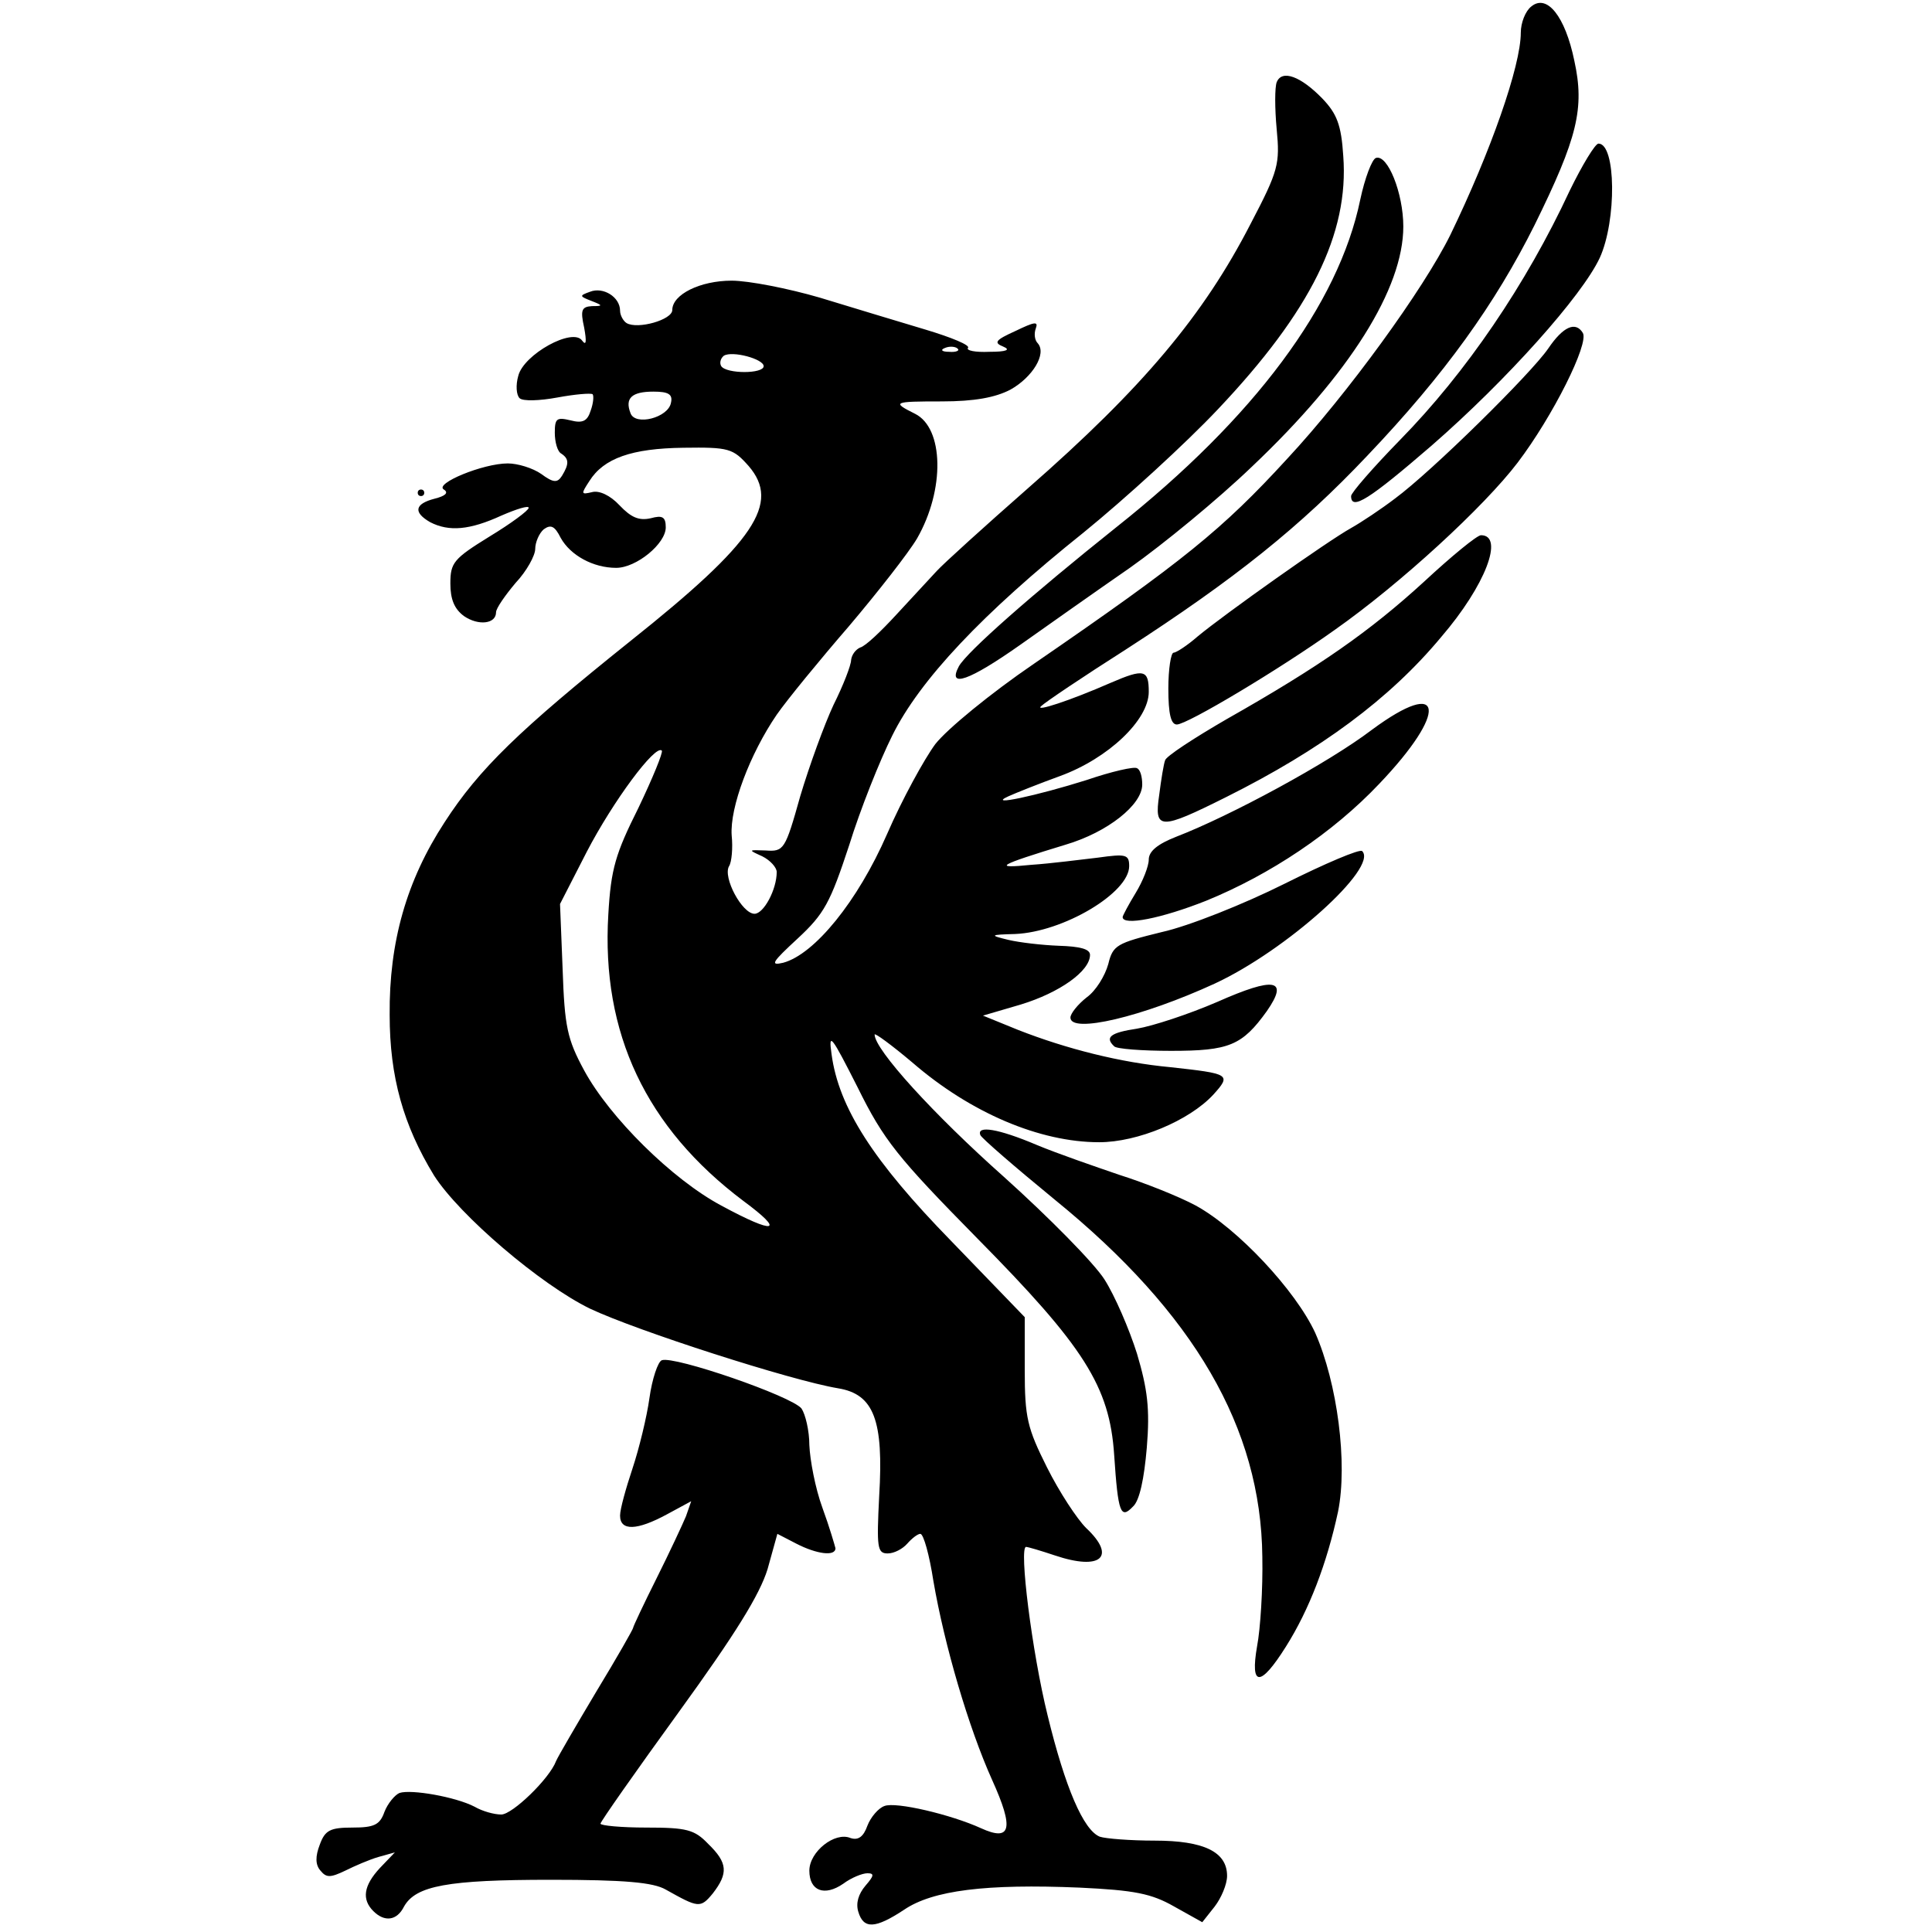
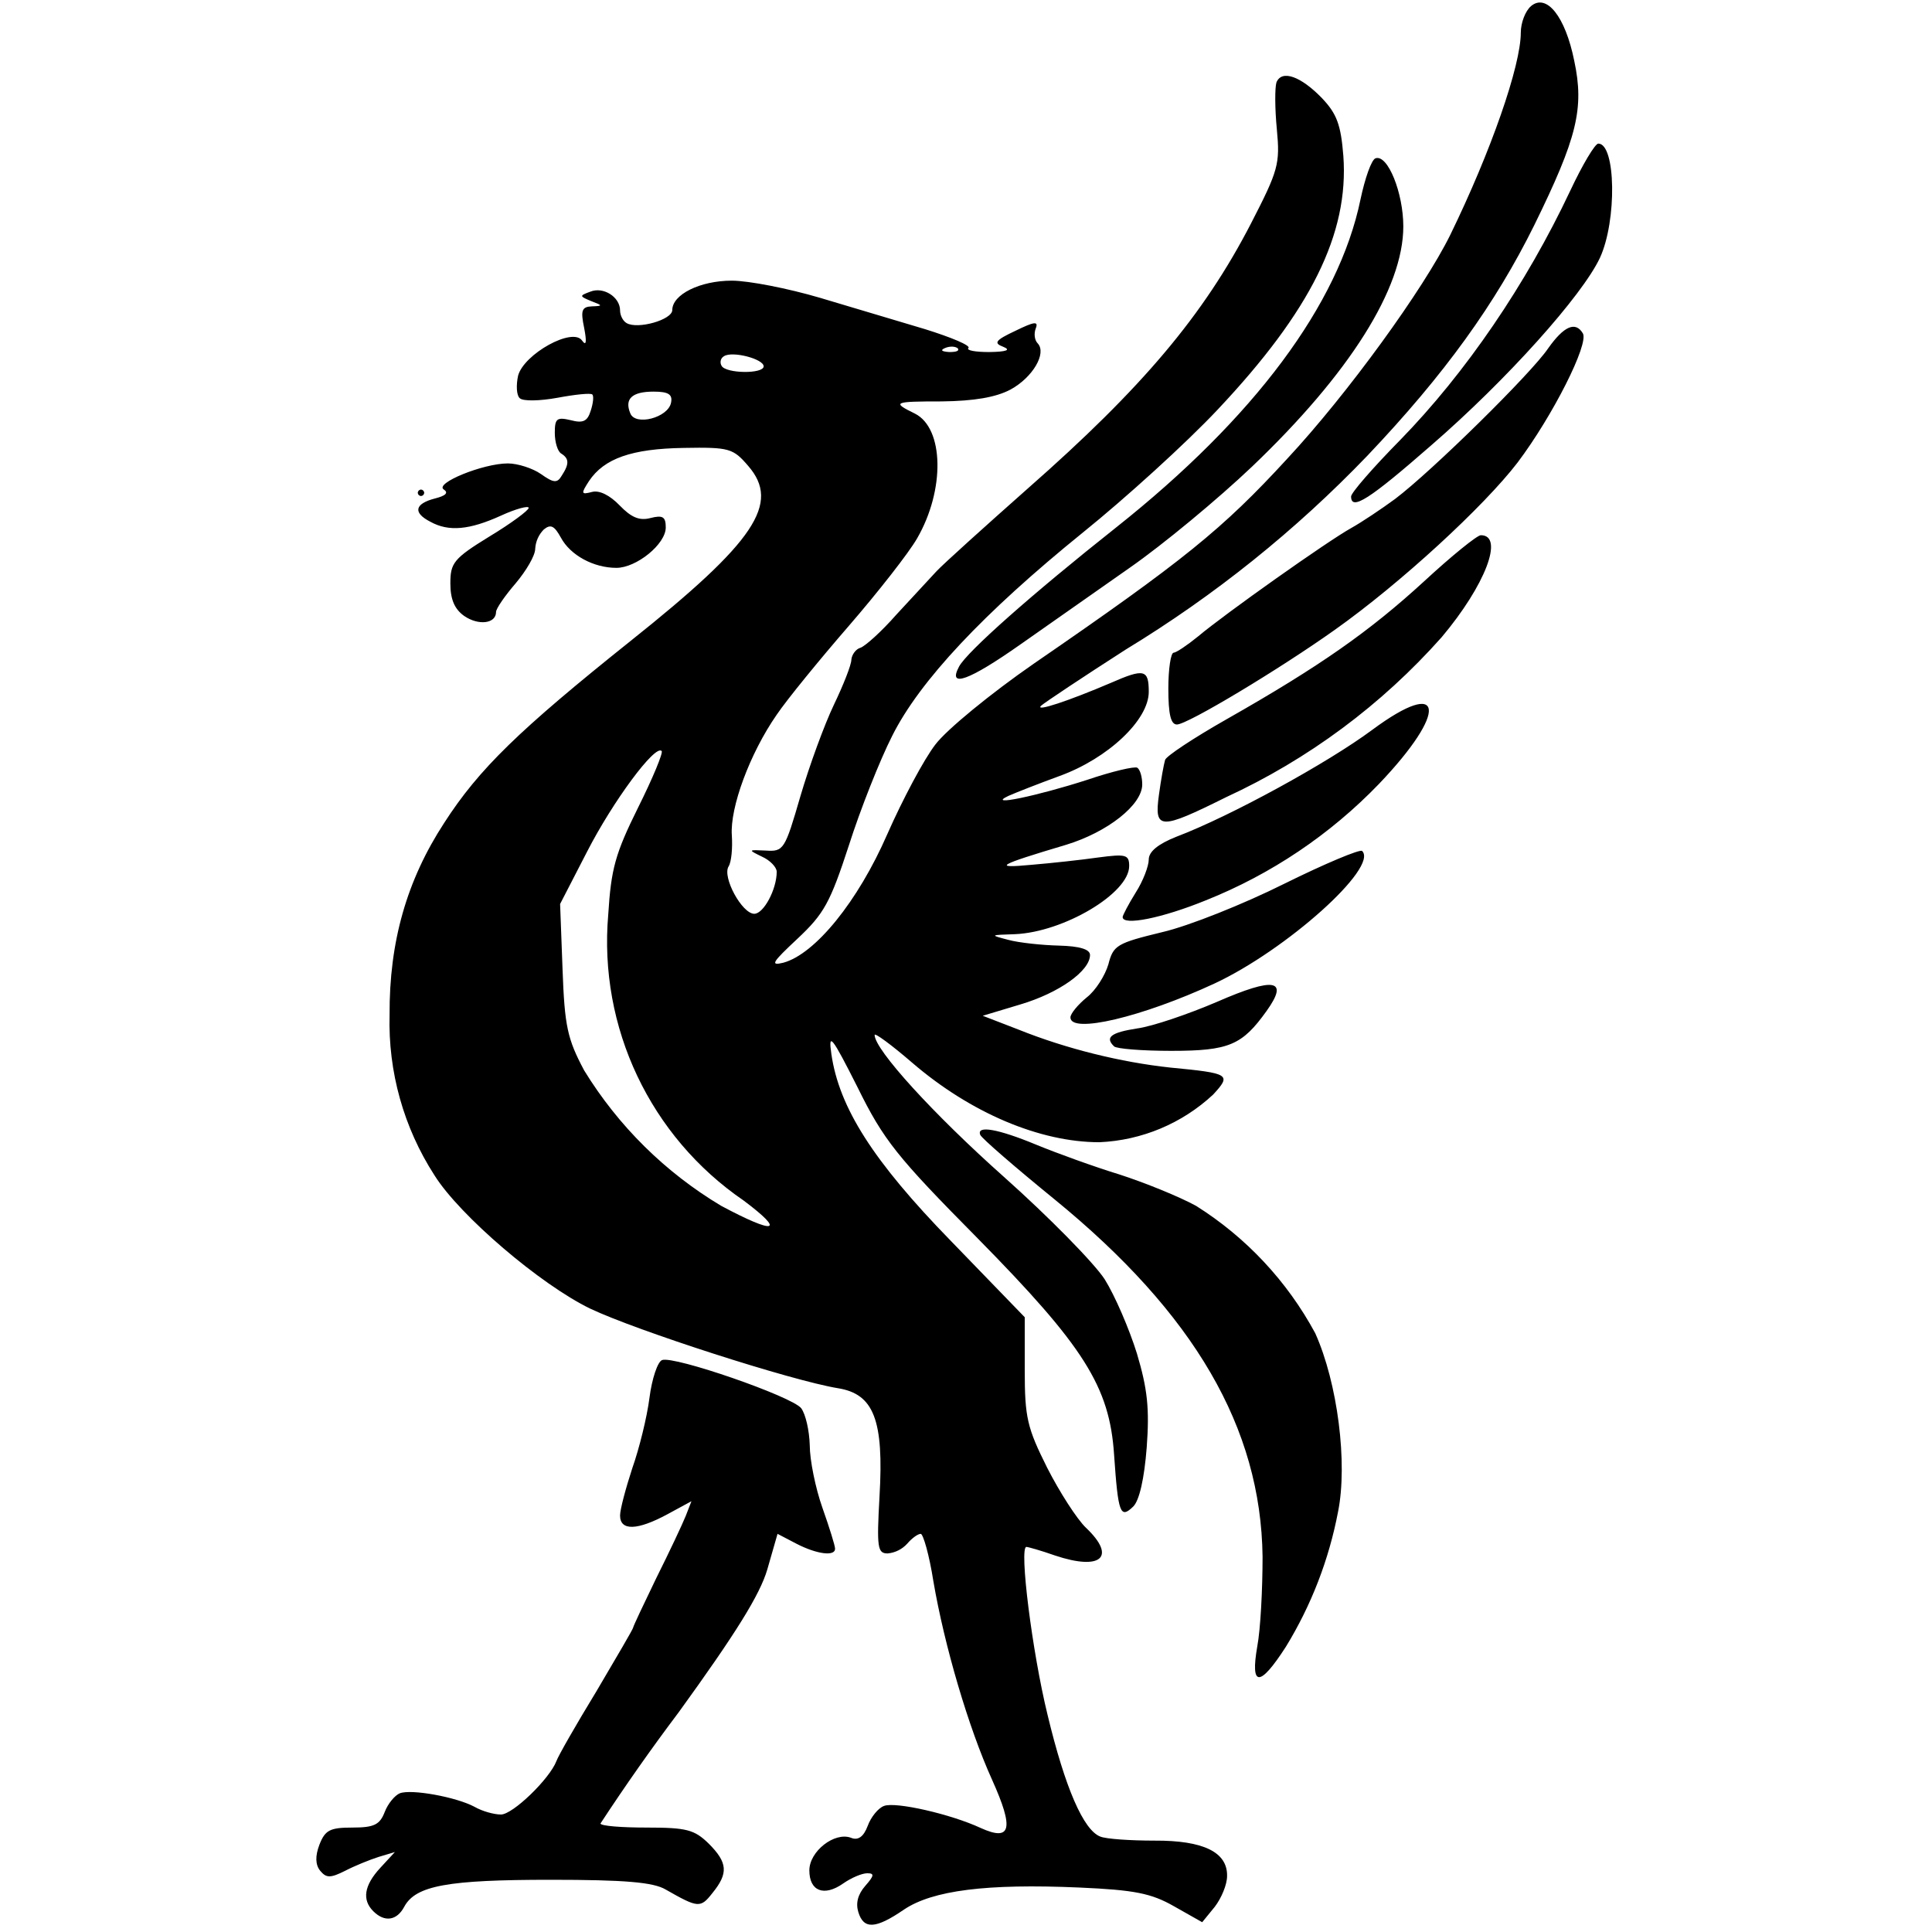
- <svg xmlns="http://www.w3.org/2000/svg" viewBox="0 0 296 296" fill="currentColor">
-   <path fill-rule="evenodd" d="M131.5 292.9C131.1 291.6 131.5 290.2 132.6 288.9C133.9 287.4 134 287 132.9 287C132.1 287 130.4 287.7 129.2 288.6C126.3 290.6 124 289.7 124 286.6C124 283.7 127.9 280.6 130.3 281.6C131.5 282 132.3 281.4 132.9 279.7C133.4 278.4 134.6 277 135.5 276.7C137.2 276 145.7 278 150.3 280.1C154.9 282.2 155.4 280.2 152 272.7C148.4 264.7 144.7 252.1 143 242.2C142.4 238.3 141.5 235 141 235C140.6 235 139.7 235.7 139 236.5C138.3 237.3 137 238 136 238C134.4 238 134.3 237.1 134.7 229.2C135.4 217.6 133.9 213.6 128.4 212.7C121.2 211.5 97.6 203.9 90.4 200.5C82.8 196.8 70.4 186.2 66.5 180.1C61.8 172.4 59.7 165 59.7 155.5C59.6 144.3 62.3 134.9 68.1 126C73.4 117.8 79.5 111.9 96.6 98.2C115.7 83 119.6 77.1 114.7 71.4C112.3 68.7 111.7 68.5 104.7 68.6C96.8 68.7 92.5 70.2 90.3 73.7C89 75.7 89 75.8 90.7 75.4C91.8 75.1 93.5 75.9 94.9 77.4C96.7 79.3 97.9 79.8 99.7 79.4C101.5 78.9 102 79.2 102 80.8C102 83.3 97.5 87 94.4 87C90.9 87 87.4 85.1 85.9 82.4C85 80.6 84.4 80.3 83.3 81.1C82.6 81.7 82 83.1 82 84.1C82 85.1 80.7 87.5 79 89.3C77.4 91.2 76 93.2 76 93.8C76 95.6 73.3 95.9 71.1 94.4C69.6 93.3 69 91.8 69 89.4C69 86.2 69.5 85.6 75 82.2C78.3 80.2 81 78.2 81 77.8C81 77.4 79.1 78 76.8 79C72 81.2 68.8 81.5 65.9 80C63.3 78.5 63.5 77.2 66.6 76.4C68.2 76 68.8 75.5 68 75C66.5 74.1 74 71 77.8 71C79.3 71 81.6 71.7 82.9 72.6C84.8 74 85.4 74 86.1 72.9C87.2 71.1 87.2 70.3 86 69.5C85.4 69.2 85 67.7 85 66.3C85 64.1 85.3 63.9 87.4 64.4C89.3 64.9 90 64.5 90.5 62.9C90.9 61.8 91 60.7 90.8 60.4C90.5 60.2 88.1 60.4 85.4 60.9C82.7 61.4 80.1 61.5 79.6 61C79.1 60.5 79 59 79.4 57.6C80.2 54.3 87.8 50.1 89.2 52.2C89.8 53 89.9 52.4 89.5 50.2C88.9 47.5 89.1 47 90.7 46.9C92.4 46.9 92.4 46.8 90.6 46.1C88.8 45.4 88.7 45.3 90.4 44.7C92.4 43.9 95 45.5 95 47.6C95 48.3 95.5 49.2 96 49.5C97.7 50.5 103 49 103 47.5C103 45.1 107.3 43 112.1 43C114.7 43 120.8 44.2 125.6 45.6C130.5 47.1 137.8 49.3 141.8 50.5C145.8 51.7 148.7 52.9 148.3 53.3C148 53.7 149.4 54 151.6 53.9C154.2 53.9 154.9 53.6 153.7 53.1C152.2 52.5 152.5 52.1 155.6 50.7C158.5 49.3 159.1 49.2 158.7 50.3C158.4 51.1 158.5 52.1 159 52.6C160.4 54.2 158.2 57.8 154.8 59.7C152.5 60.9 149.3 61.5 144.3 61.5C136.8 61.5 136.6 61.6 140.2 63.4C144.6 65.6 144.8 75 140.5 82.5C139.2 84.7 134.5 90.7 130.1 95.9C125.6 101.1 120.6 107.2 119 109.5C114.9 115.5 111.8 123.7 112.1 128C112.3 129.9 112.1 132.1 111.7 132.7C110.7 134.4 113.7 140 115.6 140C117 140 119 136.3 119 133.6C119 132.9 118 131.8 116.8 131.2C114.6 130.2 114.6 130.2 117.3 130.3C120.1 130.5 120.3 130.2 122.6 122C124 117.3 126.3 111 127.7 108C129.2 105 130.4 101.9 130.4 101.1C130.5 100.3 131.1 99.5 131.8 99.2C132.6 99 135 96.7 137.3 94.2C139.6 91.7 142.4 88.7 143.5 87.5C144.6 86.3 150.9 80.6 157.5 74.8C175.1 59.4 184.4 48.3 191.6 34.3C195.9 26.1 196.1 25.1 195.6 19.8C195.3 16.6 195.3 13.4 195.6 12.6C196.4 10.6 199.3 11.7 202.6 15.1C204.8 17.4 205.5 19.1 205.8 23.9C206.7 35.8 200.8 47.7 186.6 62.7C181.7 67.9 172.4 76.4 166 81.6C150.5 94 140.9 104.2 136.7 112.7C134.8 116.5 131.8 124 130.1 129.5C127.2 138.3 126.3 140 122.2 143.8C118.3 147.4 117.9 148 120 147.5C124.8 146.2 131.4 138.1 135.9 127.8C138.2 122.5 141.6 116.3 143.3 114C145.1 111.7 151.8 106.2 158.4 101.7C181.4 85.9 187.3 81.1 197.2 70.3C206.5 60.3 218.1 44.3 222.2 36C228.4 23.2 233 10.1 233 5C233 3.5 233.7 1.7 234.6 1C237 -1 239.8 2.5 241.2 9.3C242.8 16.6 241.7 21.1 235.1 34.5C229.1 46.5 221.4 57.3 209.5 69.8C199.2 80.7 189.2 88.7 172.5 99.5C165.9 103.7 160.1 107.6 159.5 108.2C158.5 109.1 163.8 107.4 170.2 104.6C175.3 102.4 176 102.6 176 106C176 110.3 169.8 116.2 162.4 118.9C159.1 120.1 155.6 121.5 154.5 122C151 123.6 158.9 121.9 166.5 119.5C170.3 118.2 173.8 117.4 174.2 117.7C174.7 117.9 175 119 175 120.2C175 123.3 169.7 127.5 163.3 129.4C152.8 132.6 152 133.1 158 132.5C161 132.3 165.6 131.7 168.2 131.4C172.5 130.8 173 130.9 173 132.7C173 136.8 162.9 142.8 155.5 143.1C151.6 143.2 151.6 143.3 154.5 144C156.2 144.4 159.6 144.8 162.2 144.9C165.5 145 167 145.4 167 146.3C167 148.8 162.3 152.1 156.4 153.9L150.6 155.6 156 157.8C163.4 160.7 171.7 162.8 179.3 163.5C188.4 164.5 188.7 164.6 185.9 167.7C182.2 171.7 174.3 175 168.4 175C159.3 175 148.7 170.5 139.8 162.8C136.6 160.1 134 158.2 134 158.5C134 160.8 143 170.7 153.8 180.3C160.7 186.5 167.6 193.5 169.2 196C170.8 198.5 173 203.6 174.2 207.4C175.8 212.8 176.2 215.8 175.7 221.8C175.3 226.5 174.6 229.9 173.6 230.8C171.7 232.8 171.3 231.9 170.7 222.9C170 212.4 166.1 206.3 149.7 189.7C137.5 177.3 135.4 174.7 131.4 166.6C127.4 158.7 126.9 158 127.4 161.5C128.5 169.7 133.8 177.9 145.7 190.1L157 201.8 157 209.9C157 217.2 157.4 218.8 160.4 224.8C162.3 228.6 165 232.7 166.4 234.1C171.1 238.5 168.7 240.7 161.6 238.3C159.5 237.6 157.5 237 157.2 237C156.1 237 158.1 253.1 160.5 262.8C163.2 273.9 166 280.4 168.5 281.4C169.4 281.7 173.2 282 176.9 282C184.4 282 188 283.7 188 287.4C188 288.7 187.1 290.8 186.1 292.1L184.2 294.5 179.9 292.1C176.4 290.1 173.8 289.6 165.4 289.2C151.1 288.6 142.9 289.6 138.5 292.6C134.1 295.5 132.3 295.6 131.5 292.9ZM57.2 292.8C55.4 291 55.7 288.9 58.2 286.2L60.5 283.8 58 284.5C56.6 284.9 54.3 285.9 52.9 286.6C50.6 287.7 50 287.7 49.1 286.6C48.3 285.7 48.3 284.4 49 282.6C49.8 280.4 50.6 280 54 280C57.3 280 58.2 279.6 58.9 277.6C59.4 276.3 60.5 275 61.2 274.7C63 274.1 69.8 275.3 72.7 276.8C73.9 277.5 75.7 278 76.8 278C78.5 278 84.2 272.5 85.2 269.8C85.5 269.1 88.3 264.3 91.4 259.1C94.5 254 97 249.6 97 249.4C97 249.2 98.6 245.8 100.6 241.8C102.6 237.8 104.6 233.5 105.1 232.3L105.9 230 102.2 232C97.6 234.5 95 234.6 95 232.2C95 231.2 95.9 228 96.9 225C97.9 222 99.1 217.1 99.5 214.2C99.9 211.3 100.8 208.6 101.4 208.4C103.3 207.7 121.3 213.9 122.8 215.8C123.4 216.7 124 219.2 124 221.4C124.1 223.7 124.9 228 126 231C127.1 234 127.9 236.8 128 237.2C128 238.5 125.1 238.1 122 236.5L119.1 235 117.6 240.4C116.4 244.3 112.7 250.3 104 262.3C97.4 271.4 92 279.1 92 279.4C92 279.7 95.2 280 99 280C105.2 280 106.4 280.3 108.5 282.5C111.5 285.4 111.6 287 109.2 290.1C107.3 292.4 107 292.3 102 289.5C100.1 288.4 95.7 288 84.4 288C68.6 288 63.7 288.9 61.9 292.1C60.8 294.3 58.9 294.5 57.2 292.8ZM192.6 252.2C193.1 249.6 193.5 243.4 193.4 238.5C193.2 218.8 183 201.2 161.6 183.8C155.5 178.8 150.3 174.3 150.2 173.9C149.6 172.4 152.9 172.9 158.8 175.4C161.9 176.7 167.7 178.7 171.5 180C175.3 181.2 180.6 183.3 183.2 184.7C189.6 188.2 198.5 197.7 201.5 204.2C204.9 211.9 206.5 224.2 205 231.6C203.3 239.5 200.6 246.6 197 252.3C193.1 258.5 191.5 258.5 192.6 252.2ZM113.9 184C99 172.8 92.1 158.3 93.2 140.1C93.6 133.1 94.3 130.8 97.8 123.8C100 119.2 101.6 115.3 101.4 115C100.4 114 93.9 122.8 89.9 130.5L85.8 138.5 86.2 148.5C86.5 157.3 86.9 159.2 89.5 164C93.4 171.2 103 180.7 110.5 184.7C118.8 189.2 120.4 188.8 113.9 184ZM170.7 160.3C169.2 158.9 170.2 158.2 174.2 157.6C176.6 157.2 182.1 155.4 186.5 153.5C195.3 149.6 197.5 150 194.1 154.9C190.3 160.2 188.3 161 179.4 161C175 161 171 160.7 170.7 160.3ZM164 155.9C164 155.3 165.1 153.9 166.5 152.8C167.9 151.8 169.3 149.5 169.8 147.7C170.5 144.8 171.1 144.5 178 142.8C182.1 141.9 190.6 138.5 196.8 135.4C203 132.3 208.4 130 208.7 130.4C211.2 132.9 197.1 145.6 186.1 150.7C175 155.8 164 158.4 164 155.9ZM172 140.5C172 140.3 172.9 138.6 174 136.8C175.1 135 176 132.7 176 131.7C176 130.4 177.4 129.3 180.2 128.2C188.5 125 203.5 116.9 210.2 111.8C221.3 103.6 221.9 109 211.3 120.1C204.2 127.6 194.6 134 184.8 138C178 140.7 172 141.9 172 140.5ZM177.6 121.8C177.9 119.4 178.3 117 178.5 116.5C178.6 115.9 182.9 113.1 187.9 110.2C202.2 102.1 209.9 96.7 218.2 89.1C222.4 85.2 226.3 82 226.9 82C230.5 82 227.6 89.7 220.8 97.6C212.9 107.1 202.3 114.9 187.9 122.1C177.7 127.2 176.8 127.2 177.6 121.8ZM179 105.5C179 102.5 179.4 100 179.8 100C180.2 100 181.9 98.9 183.5 97.5C187.6 94.1 203.4 82.9 207 80.9C208.6 80 211.6 78 213.7 76.4C219.4 72.2 234.6 57.2 237.2 53.4C239.5 50 241.4 49.2 242.5 51C243.5 52.6 237.9 63.8 232.5 70.9C227.4 77.6 214.6 89.4 204.5 96.5C196.1 102.5 181.9 111 180.3 111C179.4 111 179 109.4 179 105.5ZM146.9 102.1C148.1 99.9 158.1 91.1 171 80.8C192.2 64 205.1 46.6 208.4 30.6C209.1 27.3 210.2 24.4 210.8 24.2C212.6 23.6 215 29.6 215 34.7C215 44.2 206.8 57.3 191.8 71.5C186.6 76.5 178.2 83.4 173.1 87C167.9 90.6 160.4 95.9 156.3 98.8C148.5 104.3 145.1 105.5 146.9 102.1ZM207 76C207 75.5 210.4 71.6 214.5 67.4C224.6 57.1 233.8 43.6 240.5 29.2C242.4 25.3 244.4 22 244.9 22C247.6 22 247.7 33.8 245.1 39.5C242.4 45.3 230.9 58.2 219.3 68.3C209.8 76.5 207 78.3 207 76ZM64 75.5C64 75.2 64.2 75 64.5 75C64.8 75 65 75.2 65 75.5C65 75.8 64.8 76 64.5 76C64.2 76 64 75.8 64 75.5ZM102.8 61.7C103.1 60.4 102.4 60 100.1 60C96.8 60 95.7 61 96.6 63.3C97.3 65.3 102.4 64 102.8 61.7ZM117 56.1C117 55 112.2 53.7 110.9 54.5C110.4 54.9 110.2 55.6 110.5 56.1C111.3 57.3 117 57.3 117 56.1ZM146.7 53.4C146.4 53.1 145.5 53 144.8 53.3C144 53.6 144.3 53.9 145.4 53.9C146.5 54 147.1 53.7 146.7 53.4Z" />
+ <svg xmlns="http://www.w3.org/2000/svg" fill="currentColor" viewBox="0 0 4736 4736">
+   <path fill-rule="evenodd" d="M2104 4687q-10-33 17-64c22-25 23-31 5-31-13 0-39 11-59 25-47 33-83 19-83-32 0-47 62-95 102-80q26 11 41-29c8-22 26-44 40-49 28-11 164 20 237 54 75 34 82 2 28-118-58-128-117-329-144-487-10-64-25-116-31-116-7 0-22 11-33 24a74 74 0 0 1-48 24c-25 0-27-14-20-140 11-187-14-251-102-265-115-19-493-141-607-195-122-59-320-228-382-327a690 690 0 0 1-110-393c-1-179 42-330 134-471 85-132 183-227 457-446 305-243 368-337 288-429-37-43-46-46-158-44-128 2-195 26-232 81-20 31-20 34 7 27 18-5 44 8 68 33 28 29 48 38 75 31 31-8 38-3 38 23 0 41-72 99-121 99-56 0-113-31-136-74-16-29-25-34-42-20a73 73 0 0 0-21 47c0 17-22 54-48 85-26 30-48 62-48 70 0 29-43 34-78 10-24-17-34-41-34-80 0-50 8-61 96-115 53-32 96-64 96-70s-31 2-68 19c-77 35-128 40-173 15-43-22-39-44 11-57q40-10 22-22c-24-15 96-64 157-64 24 0 61 12 81 26 31 22 40 23 51 4 19-29 18-42-1-54-9-5-16-28-16-51 0-35 5-39 39-31 30 8 41 3 49-23 6-18 8-36 4-40s-42 0-85 8c-44 8-85 9-93 1-8-7-9-32-4-55 14-53 134-120 157-86q15 21 5-31c-9-43-6-52 19-53 27-1 27-2-2-13-29-12-29-13-2-23 32-13 73 13 73 46 0 12 7 26 16 31 27 16 112-8 112-32 0-38 68-72 146-72 41 0 138 19 216 42l258 77c64 20 112 40 106 46s17 10 51 10q64-1 34-13c-24-9-19-16 30-39 47-23 57-24 50-6-5 13-3 29 5 37 22 24-12 83-67 113-36 19-89 28-168 29-120 0-123 2-66 30 71 36 74 187 5 306-20 35-96 132-167 214-72 83-152 181-177 218-66 95-115 228-110 296 2 31-1 65-8 76-16 26 33 116 63 116 23 0 55-60 55-103 0-11-16-28-36-37-35-17-34-17 9-15 44 3 47-2 85-133 22-75 59-176 82-224s43-98 43-111c1-12 11-26 22-29 12-4 52-40 88-81l99-107c18-19 119-110 224-203 281-247 430-424 546-648 68-132 72-147 64-232-5-51-5-102-1-115 13-32 60-15 112 39 36 38 46 65 52 141 14 191-80 380-308 622-78 83-227 218-330 301q-367 297-468 499c-30 59-78 180-106 268-46 141-61 168-126 229-62 58-68 67-35 59 78-21 183-150 255-315 37-84 90-184 118-220 28-37 137-126 241-198 368-253 463-330 621-502 149-160 335-417 400-549 100-205 173-415 173-496 0-24 11-53 25-65 38-32 84 25 106 134 25 117 7 189-98 403-95 192-219 365-409 565a2931 2931 0 0 1-592 475c-106 68-199 130-208 138-16 16 68-12 171-56 82-36 93-33 93 22 0 69-100 163-218 206-52 19-108 41-126 49-57 27 71 0 192-39 62-21 117-34 124-30 7 5 12 23 12 41 0 50-85 117-187 148-168 50-181 58-85 49 48-4 122-12 164-18 68-9 76-7 76 21 0 67-161 162-280 167-62 2-62 2-16 14 26 7 82 13 124 14q76 2 76 23c0 39-76 93-170 121l-93 28 88 34c117 47 251 80 372 93 146 14 150 17 105 66a437 437 0 0 1-279 117c-146 0-316-72-459-195-51-44-92-74-92-68 0 36 144 194 317 348 110 98 221 211 247 251 25 40 60 121 79 182 26 87 31 135 24 230-6 77-18 130-33 145-32 31-37 17-47-127-11-167-74-266-335-531-197-199-230-240-294-370-63-125-72-136-64-81 19 131 102 262 293 458l181 187v130c0 116 6 141 55 239 30 59 73 126 95 147 76 72 37 106-76 68-34-12-66-21-70-21-18 0 14 257 52 412 43 179 88 282 129 298 14 6 74 10 133 10q180-1 178 87c0 21-14 54-30 75l-31 38-69-39c-56-32-97-40-232-46-228-10-360 7-430 54-70 48-99 49-112 6m-1189-2q-42-42 17-106l36-39-40 12c-22 7-59 22-82 34-36 18-46 18-61 0q-18-22-2-64c14-36 26-42 81-42 53 0 67-7 79-38 8-21 25-41 37-46 28-11 138 9 183 33 19 11 48 19 65 19 29 0 119-87 136-131 4-12 48-89 98-171 49-83 90-153 90-156s26-58 57-122c32-64 64-132 72-152l14-36-59 32c-74 40-116 41-116 3 0-15 14-67 30-116 17-48 36-125 42-172s20-89 31-93c29-11 318 89 341 118 11 15 20 55 21 91 0 36 14 105 31 153s31 93 31 100c1 20-45 14-95-12l-46-24-25 87c-18 62-78 158-217 350a5087 5087 0 0 0-192 273c0 6 51 10 113 10 98 0 117 5 152 39 47 47 49 73 9 122-29 37-35 36-114-9-30-18-100-24-282-24-252 0-331 14-359 66-18 34-48 39-76 11m2167-649c8-42 13-141 13-220-4-316-167-596-510-876-97-79-179-150-182-158-10-24 43-15 137 24 51 21 142 54 204 73 62 20 146 54 188 77a840 840 0 0 1 292 312c55 122 80 319 56 438a986 986 0 0 1-128 331q-96 149-70-1M1823 2943a769 769 0 0 1-332-701c7-112 17-149 73-262 36-72 62-135 58-139-16-17-120 124-183 247l-66 128 6 160c5 140 12 171 53 248a989 989 0 0 0 336 332c133 71 159 65 55-13m908-378c-23-22-8-34 57-44 37-5 125-35 195-65 142-62 177-55 122 22-60 84-92 98-234 98-71 0-134-5-140-11m-107-71c0-9 18-31 40-49 22-17 45-54 53-81 12-47 21-52 132-79 65-15 200-69 300-119 99-49 185-85 190-80 41 40-186 243-362 325-177 82-353 124-353 83m128-246c0-4 14-31 32-60 18-28 32-65 32-81q0-29 68-56c132-50 371-181 480-262 177-131 187-46 16 133a1215 1215 0 0 1-424 285c-108 44-204 63-204 41m89-300c5-37 12-75 15-85 2-9 70-54 151-100 229-130 351-216 484-338 67-62 130-113 139-113 58 0 11 123-96 250a1606 1606 0 0 1-528 392c-163 81-177 81-165-6m23-260c0-48 6-88 13-88 6 0 33-18 60-40 64-54 318-234 376-266 25-14 73-46 107-71 90-68 334-308 375-369q58-82 85-37c16 25-74 203-160 317-82 107-287 296-448 410-135 96-361 232-387 232-15 0-21-25-21-88m-513-54c19-36 178-177 385-341 339-269 546-547 599-804 11-52 27-98 37-101 30-10 68 85 68 167 0 152-132 361-371 589-83 79-218 191-300 248l-268 188c-125 88-179 108-150 54m961-417c0-9 54-71 120-138 161-165 309-382 417-611 30-64 61-116 69-116 43 0 46 189 4 280-43 92-228 299-414 460-151 132-196 161-196 125m-2288-9q1-7 8-8 7 1 8 8-1 7-8 8-7-1-8-8m621-221c4-20-6-27-43-27q-79 0-57 53c12 32 93 11 100-26m227-89c0-18-76-38-97-25-9 5-11 16-6 24 11 19 103 20 103 1m476-44c-6-5-19-6-31-1q-19 8 10 10 27 0 21-9" />
</svg>
